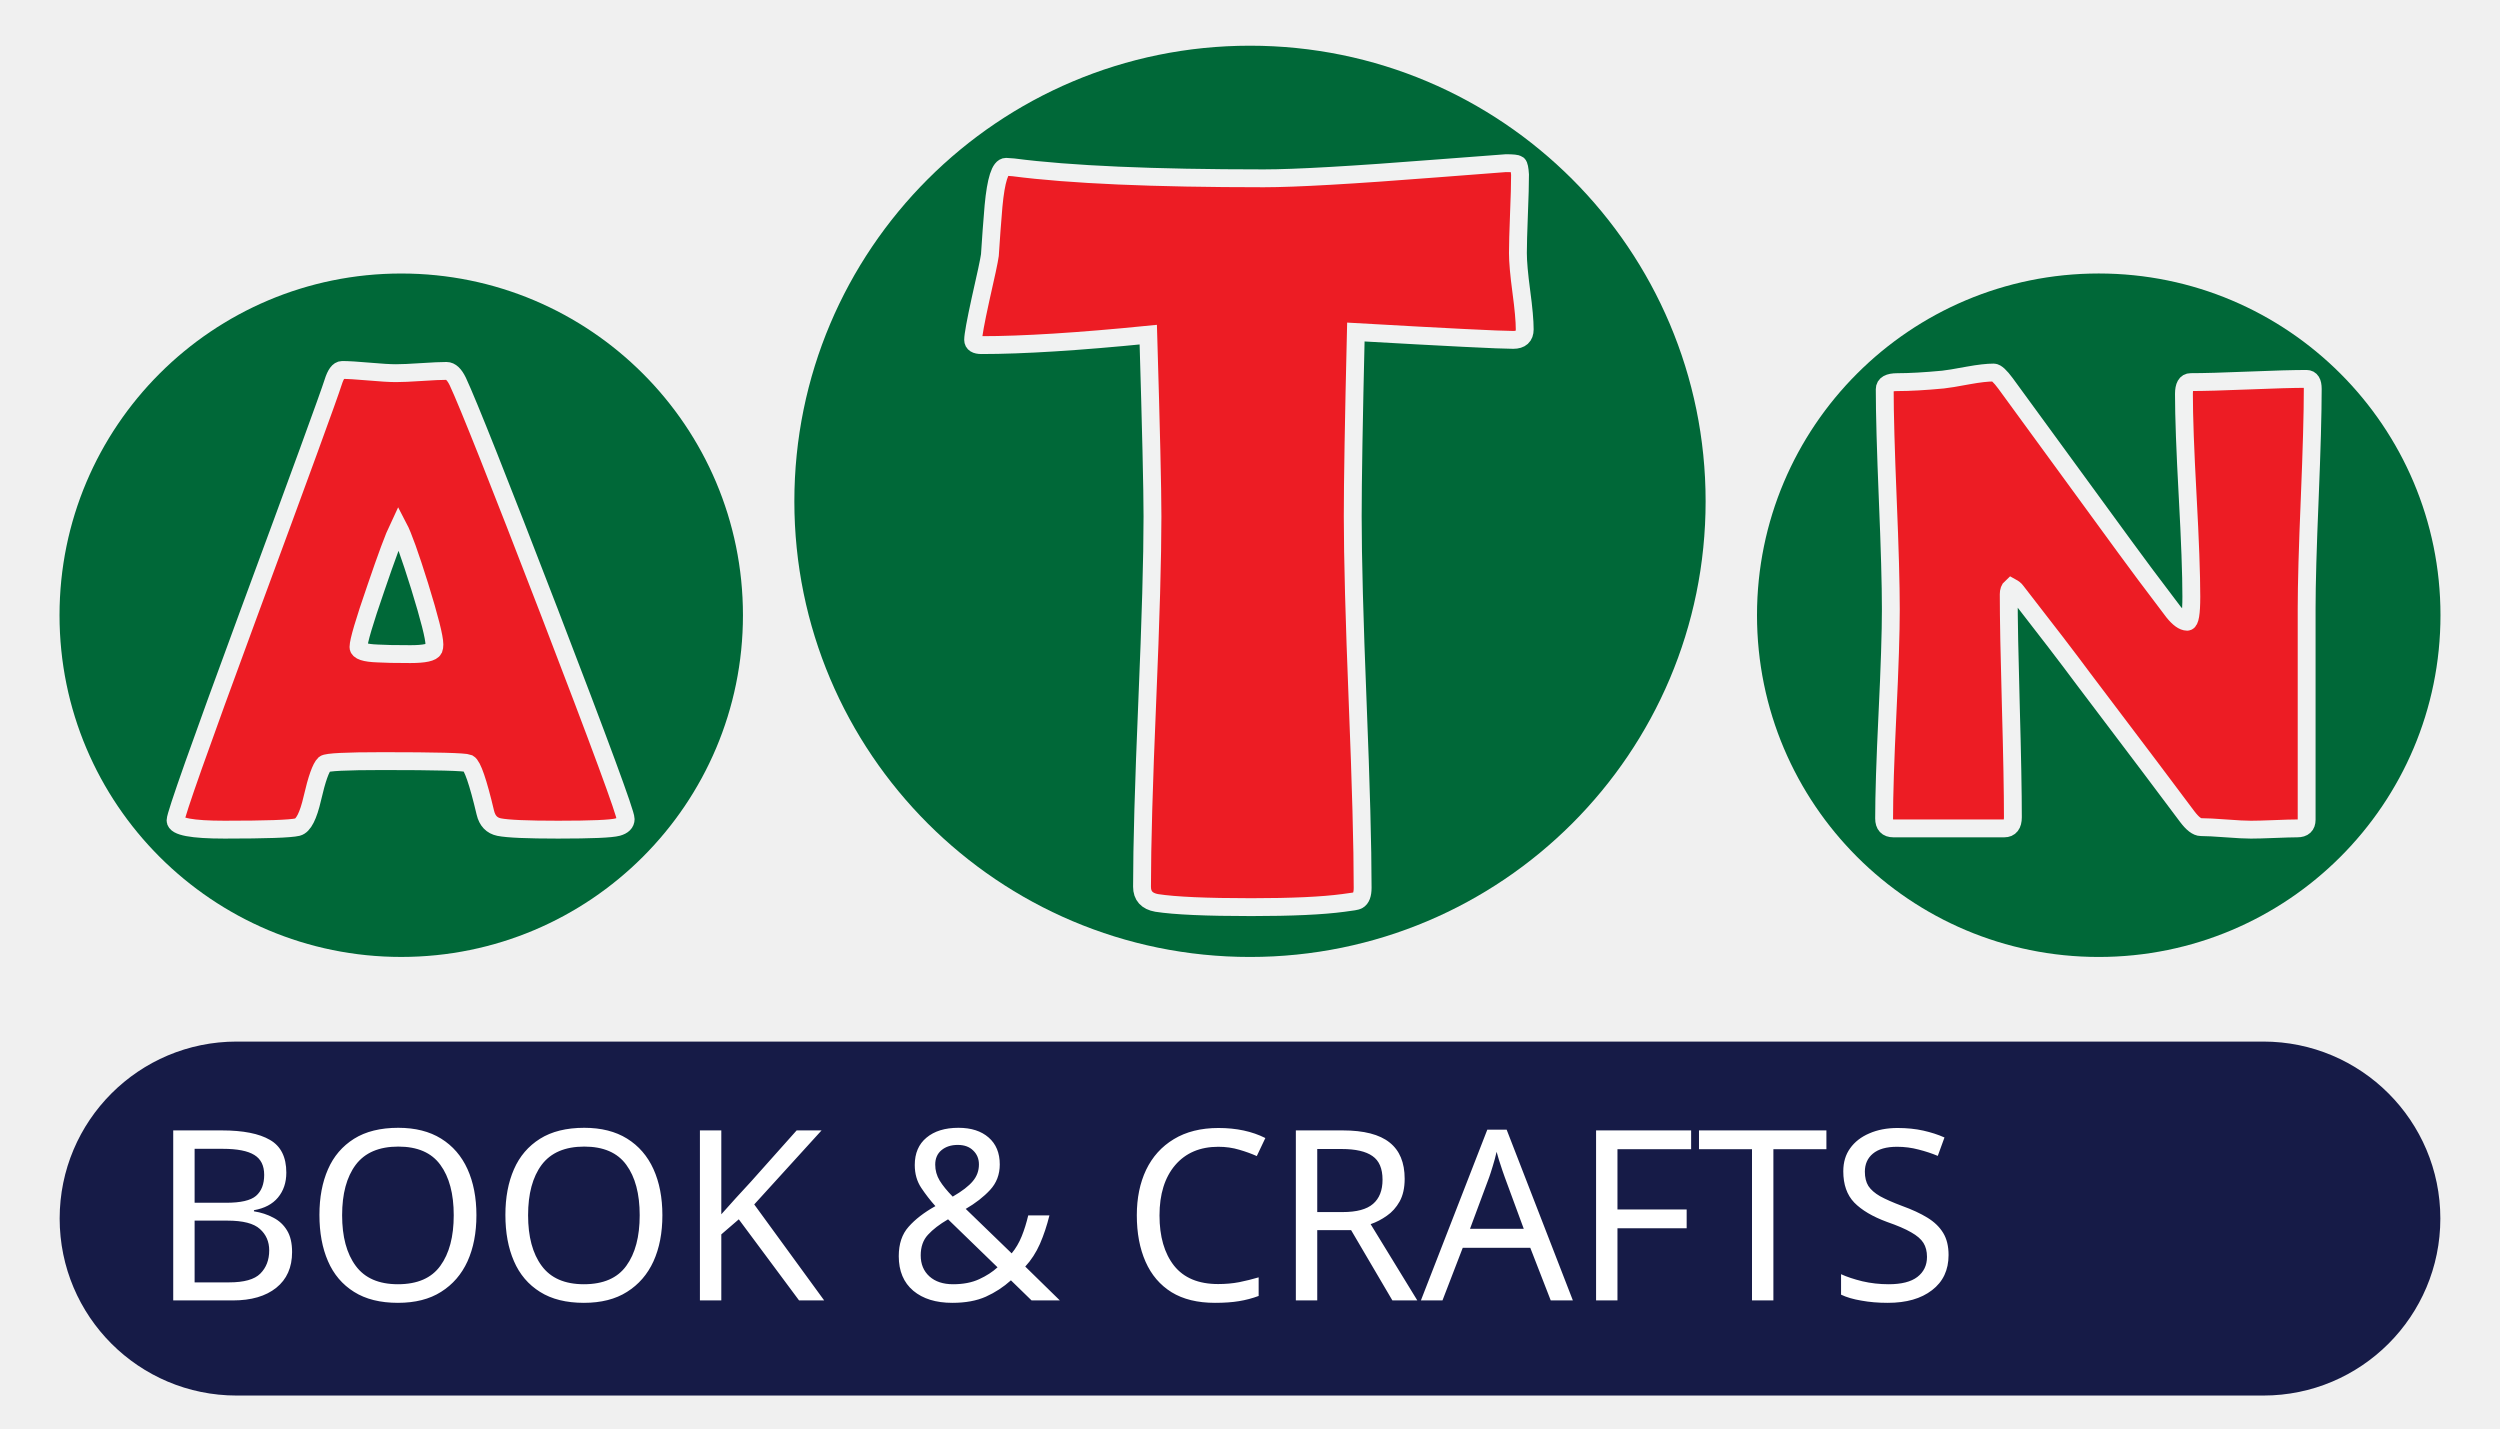
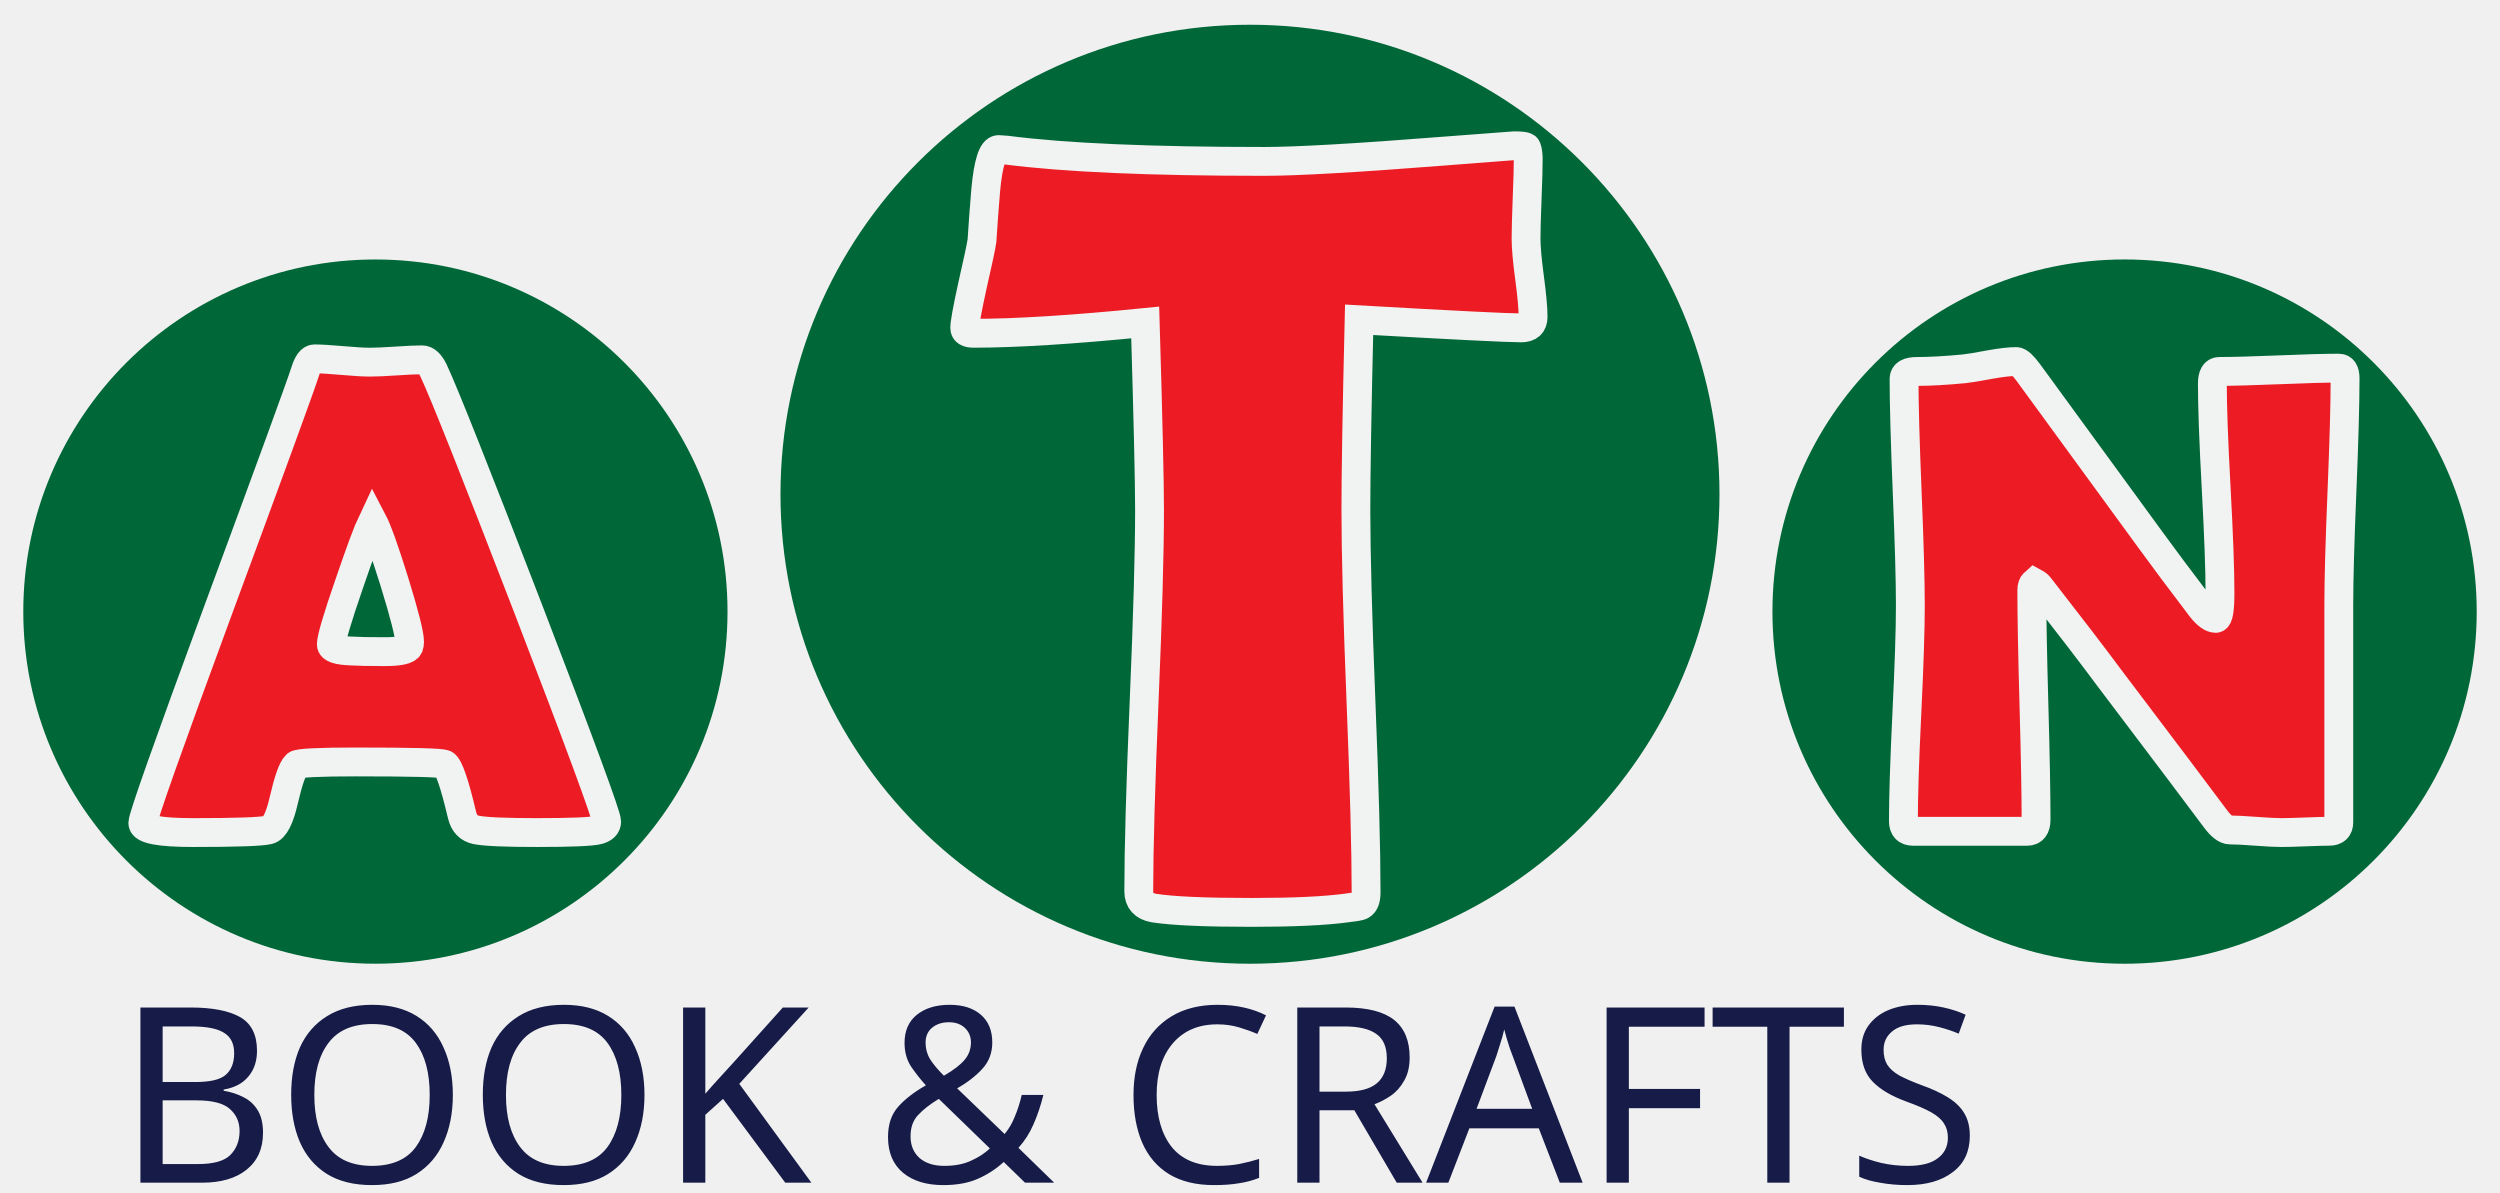
- <svg xmlns="http://www.w3.org/2000/svg" version="1.1" x="0px" y="0px" width="210px" height="120px" viewBox="0 0 210 120" enable-background="new 0 0 210 120" xml:space="preserve">
+ <svg xmlns="http://www.w3.org/2000/svg" version="1.1" x="0px" y="0px" width="130px" height="62px" viewBox="0 0 130 62" enable-background="new 0 0 130 62" xml:space="preserve">
  <g id="Layer_1">
</g>
  <g id="Layer_2">
-     <path fill="#161B47" d="M204.989,102.358c0,8.211-6.657,14.868-14.87,14.868H19.879c-8.212,0-14.868-6.657-14.868-14.868l0,0   c0-8.209,6.656-14.866,14.868-14.866h170.24C198.332,87.492,204.989,94.149,204.989,102.358L204.989,102.358z" />
-     <circle fill="#006838" cx="33.704" cy="51.679" r="28.704" />
+     <circle fill="#006838" cx="19.521" cy="31.803" r="18.31" />
    <g>
-       <path fill="#ED1C24" stroke="#F1F2F2" stroke-width="1.5" stroke-miterlimit="10" d="M52.556,68.803    c0,0.323-0.225,0.548-0.673,0.673c-0.538,0.146-2.207,0.215-5.005,0.215c-2.566,0-4.217-0.069-4.952-0.215    c-0.61-0.125-0.995-0.526-1.157-1.211c-0.61-2.581-1.086-3.964-1.426-4.142c-0.287-0.127-2.691-0.189-7.213-0.189    c-3.049,0-4.674,0.081-4.87,0.242c-0.306,0.288-0.646,1.245-1.022,2.878c-0.341,1.49-0.754,2.297-1.239,2.422    c-0.61,0.146-2.654,0.215-6.135,0.215c-2.746,0-4.118-0.259-4.118-0.779c0-0.466,2.027-6.198,6.082-17.195    c4.395-11.895,6.783-18.434,7.159-19.618c0.215-0.681,0.466-1.022,0.753-1.022c0.484,0,1.233,0.044,2.247,0.134    c1.014,0.09,1.772,0.135,2.274,0.135c0.484,0,1.197-0.031,2.139-0.094c0.942-0.063,1.646-0.095,2.112-0.095    c0.341,0,0.654,0.295,0.942,0.888c0.879,1.885,3.444,8.342,7.696,19.377C50.42,62.525,52.556,68.32,52.556,68.803z M33.476,44.289    c-0.377,0.79-1.014,2.501-1.911,5.139c-0.969,2.798-1.453,4.44-1.453,4.925c0,0.323,0.538,0.502,1.615,0.539    c0.556,0.036,1.471,0.054,2.744,0.054c1.185,0,1.84-0.144,1.965-0.431c0.035-0.09,0.054-0.216,0.054-0.377    c0-0.592-0.414-2.223-1.239-4.897C34.444,46.657,33.853,45.007,33.476,44.289z" />
+       <path fill="#ED1C24" stroke="#F1F2F2" stroke-width="1.5" stroke-miterlimit="10" d="M31.546,42.726    c0,0.206-0.143,0.35-0.429,0.43c-0.343,0.093-1.408,0.137-3.193,0.137c-1.637,0-2.69-0.044-3.159-0.137    c-0.389-0.08-0.635-0.336-0.738-0.772c-0.389-1.646-0.693-2.529-0.91-2.643c-0.184-0.081-1.717-0.12-4.601-0.12    c-1.945,0-2.981,0.052-3.107,0.154c-0.195,0.184-0.412,0.794-0.652,1.836c-0.217,0.95-0.481,1.465-0.791,1.545    c-0.389,0.093-1.693,0.137-3.914,0.137c-1.751,0-2.626-0.165-2.626-0.497c0-0.297,1.293-3.954,3.879-10.969    c2.803-7.587,4.327-11.759,4.567-12.514c0.137-0.435,0.297-0.652,0.48-0.652c0.309,0,0.787,0.028,1.433,0.085    c0.647,0.058,1.13,0.086,1.451,0.086c0.309,0,0.764-0.02,1.364-0.06c0.601-0.04,1.05-0.061,1.348-0.061    c0.218,0,0.417,0.188,0.601,0.566c0.561,1.203,2.197,5.321,4.91,12.36C30.184,38.722,31.546,42.418,31.546,42.726z M19.375,27.089    c-0.24,0.503-0.647,1.596-1.219,3.277c-0.618,1.786-0.927,2.833-0.927,3.143c0,0.205,0.343,0.32,1.03,0.343    c0.354,0.023,0.938,0.034,1.75,0.034c0.756,0,1.174-0.092,1.253-0.274c0.022-0.058,0.035-0.138,0.035-0.241    c0-0.377-0.264-1.418-0.79-3.123C19.994,28.6,19.616,27.547,19.375,27.089z" />
    </g>
-     <circle fill="#006838" cx="104.999" cy="42.112" r="38.273" />
+     <circle fill="#006838" cx="64.999" cy="25.7" r="24.414" />
    <g>
-       <path fill="#ED1C24" stroke="#F1F2F2" stroke-width="1.5" stroke-miterlimit="10" d="M128.076,27.671    c0,0.585-0.322,0.879-0.963,0.879c-1.116,0-5.522-0.22-13.221-0.659c-0.176,7.408-0.262,12.575-0.262,15.502    c0,3.455,0.137,8.652,0.414,15.59c0.278,6.939,0.418,12.135,0.418,15.591c0,0.556-0.132,0.906-0.394,1.052    c-0.089,0.061-0.5,0.134-1.231,0.22c-1.758,0.236-4.333,0.354-7.729,0.354c-3.777,0-6.426-0.118-7.949-0.354    c-0.82-0.146-1.229-0.599-1.229-1.36c0-3.452,0.145-8.638,0.439-15.546c0.292-6.909,0.439-12.092,0.439-15.547    c0-2.283-0.118-7.377-0.353-15.282c-5.855,0.585-10.525,0.878-14.009,0.878c-0.469,0-0.703-0.146-0.703-0.439    c0-0.38,0.205-1.508,0.615-3.382c0.469-2.048,0.732-3.293,0.792-3.733c0.087-1.375,0.189-2.751,0.306-4.128    c0.205-2.196,0.556-3.294,1.054-3.294c0.06,0,0.264,0.016,0.616,0.044c4.742,0.616,11.754,0.922,21.036,0.922    c2.636,0,7.495-0.277,14.582-0.834c3.803-0.292,5.723-0.439,5.751-0.439c0.584,0,0.922,0.038,1.01,0.11    c0.089,0.073,0.147,0.358,0.177,0.857c0,0.79-0.029,1.888-0.088,3.294c-0.06,1.552-0.089,2.649-0.089,3.293    c0,0.731,0.096,1.808,0.286,3.227C127.983,25.906,128.076,26.968,128.076,27.671z" />
+       <path fill="#ED1C24" stroke="#F1F2F2" stroke-width="1.5" stroke-miterlimit="10" d="M79.72,16.488    c0,0.374-0.205,0.561-0.614,0.561c-0.712,0-3.522-0.14-8.433-0.42c-0.112,4.725-0.167,8.022-0.167,9.888    c0,2.204,0.087,5.52,0.264,9.944c0.178,4.427,0.267,7.741,0.267,9.946c0,0.354-0.084,0.578-0.251,0.671    c-0.057,0.039-0.318,0.085-0.785,0.14c-1.121,0.151-2.765,0.227-4.931,0.227c-2.409,0-4.099-0.075-5.07-0.227    c-0.523-0.093-0.784-0.382-0.784-0.867c0-2.202,0.093-5.51,0.28-9.917c0.187-4.406,0.28-7.713,0.28-9.917    c0-1.456-0.075-4.706-0.225-9.748c-3.735,0.373-6.714,0.561-8.936,0.561c-0.299,0-0.449-0.094-0.449-0.28    c0-0.243,0.131-0.962,0.392-2.157c0.299-1.307,0.467-2.101,0.505-2.381c0.056-0.877,0.121-1.755,0.195-2.633    c0.131-1.4,0.355-2.102,0.672-2.102c0.038,0,0.168,0.01,0.393,0.028c3.025,0.393,7.498,0.588,13.418,0.588    c1.681,0,4.781-0.177,9.302-0.532c2.426-0.186,3.65-0.28,3.668-0.28c0.373,0,0.588,0.024,0.645,0.07    c0.057,0.046,0.094,0.228,0.112,0.546c0,0.504-0.019,1.204-0.056,2.101c-0.038,0.99-0.057,1.69-0.057,2.101    c0,0.466,0.061,1.153,0.183,2.058C79.661,15.363,79.72,16.04,79.72,16.488z" />
    </g>
-     <circle fill="#006838" cx="176.294" cy="51.679" r="28.706" />
+     <circle fill="#006838" cx="110.478" cy="31.803" r="18.311" />
    <g>
-       <path fill="#ED1C24" stroke="#F1F2F2" stroke-width="1.5" stroke-miterlimit="10" d="M194.271,32.664    c0,2.045-0.085,5.118-0.254,9.217c-0.172,4.098-0.259,7.18-0.259,9.243v17.735c0,0.483-0.259,0.725-0.779,0.725    c-0.431,0-1.082,0.021-1.951,0.056c-0.871,0.034-1.521,0.052-1.952,0.052c-0.466,0-1.165-0.035-2.098-0.107    c-0.933-0.069-1.634-0.107-2.1-0.107c-0.323,0-0.708-0.294-1.155-0.888c-1.293-1.74-4.199-5.596-8.722-11.57    c-1.235-1.669-3.119-4.127-5.648-7.375c-0.073-0.108-0.207-0.215-0.404-0.323c-0.144,0.127-0.216,0.323-0.216,0.593    c0,2.081,0.059,5.203,0.176,9.365c0.116,4.163,0.173,7.285,0.173,9.366c0,0.628-0.241,0.939-0.724,0.939h-9.313    c-0.521,0-0.779-0.275-0.779-0.832c0-1.938,0.091-4.863,0.28-8.773c0.189-3.912,0.284-6.845,0.284-8.801    c0-2.062-0.086-5.149-0.258-9.257c-0.169-4.108-0.255-7.185-0.255-9.23c0-0.394,0.35-0.592,1.051-0.592    c1.038,0,2.322-0.071,3.848-0.216c0.358-0.035,1.065-0.151,2.125-0.349c0.896-0.162,1.606-0.242,2.128-0.242    c0.214,0,0.544,0.305,0.995,0.914L178.5,45.957c0.896,1.238,2.253,3.051,4.064,5.436c0.447,0.556,0.835,0.833,1.158,0.833    c0.232,0,0.35-0.698,0.35-2.099c0-1.883-0.104-4.718-0.311-8.503c-0.207-3.786-0.31-6.629-0.31-8.532    c0-0.663,0.189-0.995,0.564-0.995c1.076,0,2.7-0.045,4.873-0.134c2.169-0.09,3.793-0.135,4.868-0.135    C194.099,31.828,194.271,32.106,194.271,32.664z" />
+       <path fill="#ED1C24" stroke="#F1F2F2" stroke-width="1.5" stroke-miterlimit="10" d="M121.944,19.673    c0,1.305-0.054,3.265-0.162,5.88c-0.109,2.613-0.165,4.58-0.165,5.896v11.313c0,0.309-0.165,0.463-0.497,0.463    c-0.274,0-0.69,0.013-1.244,0.035c-0.556,0.021-0.971,0.033-1.245,0.033c-0.298,0-0.744-0.022-1.339-0.068    c-0.595-0.045-1.042-0.068-1.339-0.068c-0.206,0-0.452-0.188-0.737-0.566c-0.824-1.11-2.679-3.569-5.563-7.381    c-0.788-1.064-1.989-2.633-3.603-4.704c-0.047-0.068-0.132-0.138-0.258-0.206c-0.092,0.081-0.138,0.206-0.138,0.378    c0,1.328,0.037,3.318,0.111,5.974s0.11,4.647,0.11,5.975c0,0.4-0.153,0.6-0.461,0.6h-5.94c-0.333,0-0.497-0.176-0.497-0.531    c0-1.236,0.058-3.102,0.179-5.596c0.121-2.495,0.182-4.366,0.182-5.614c0-1.315-0.056-3.284-0.165-5.905    c-0.107-2.62-0.162-4.583-0.162-5.887c0-0.251,0.223-0.378,0.67-0.378c0.662,0,1.481-0.045,2.454-0.138    c0.229-0.022,0.68-0.096,1.355-0.223c0.572-0.103,1.025-0.154,1.357-0.154c0.137,0,0.348,0.194,0.635,0.583l6.402,8.772    c0.571,0.79,1.437,1.946,2.593,3.468c0.285,0.354,0.532,0.532,0.738,0.532c0.148,0,0.224-0.445,0.224-1.339    c0-1.201-0.067-3.01-0.198-5.425c-0.132-2.414-0.198-4.228-0.198-5.442c0-0.423,0.121-0.635,0.36-0.635    c0.687,0,1.723-0.029,3.108-0.085c1.384-0.058,2.42-0.086,3.105-0.086C121.835,19.14,121.944,19.317,121.944,19.673z" />
    </g>
-     <text transform="matrix(1 0 0 1 12.6133 109.2354)" fill="#FFFFFF" font-family="'CooperBlack'" font-size="20">BOOK &amp; CRAFTS</text>
+     <text transform="matrix(1 0 0 1 6.0674 61.5)" fill="#161B47" font-family="'CooperBlack'" font-size="12.758">BOOK &amp; CRAFTS</text>
  </g>
</svg>
